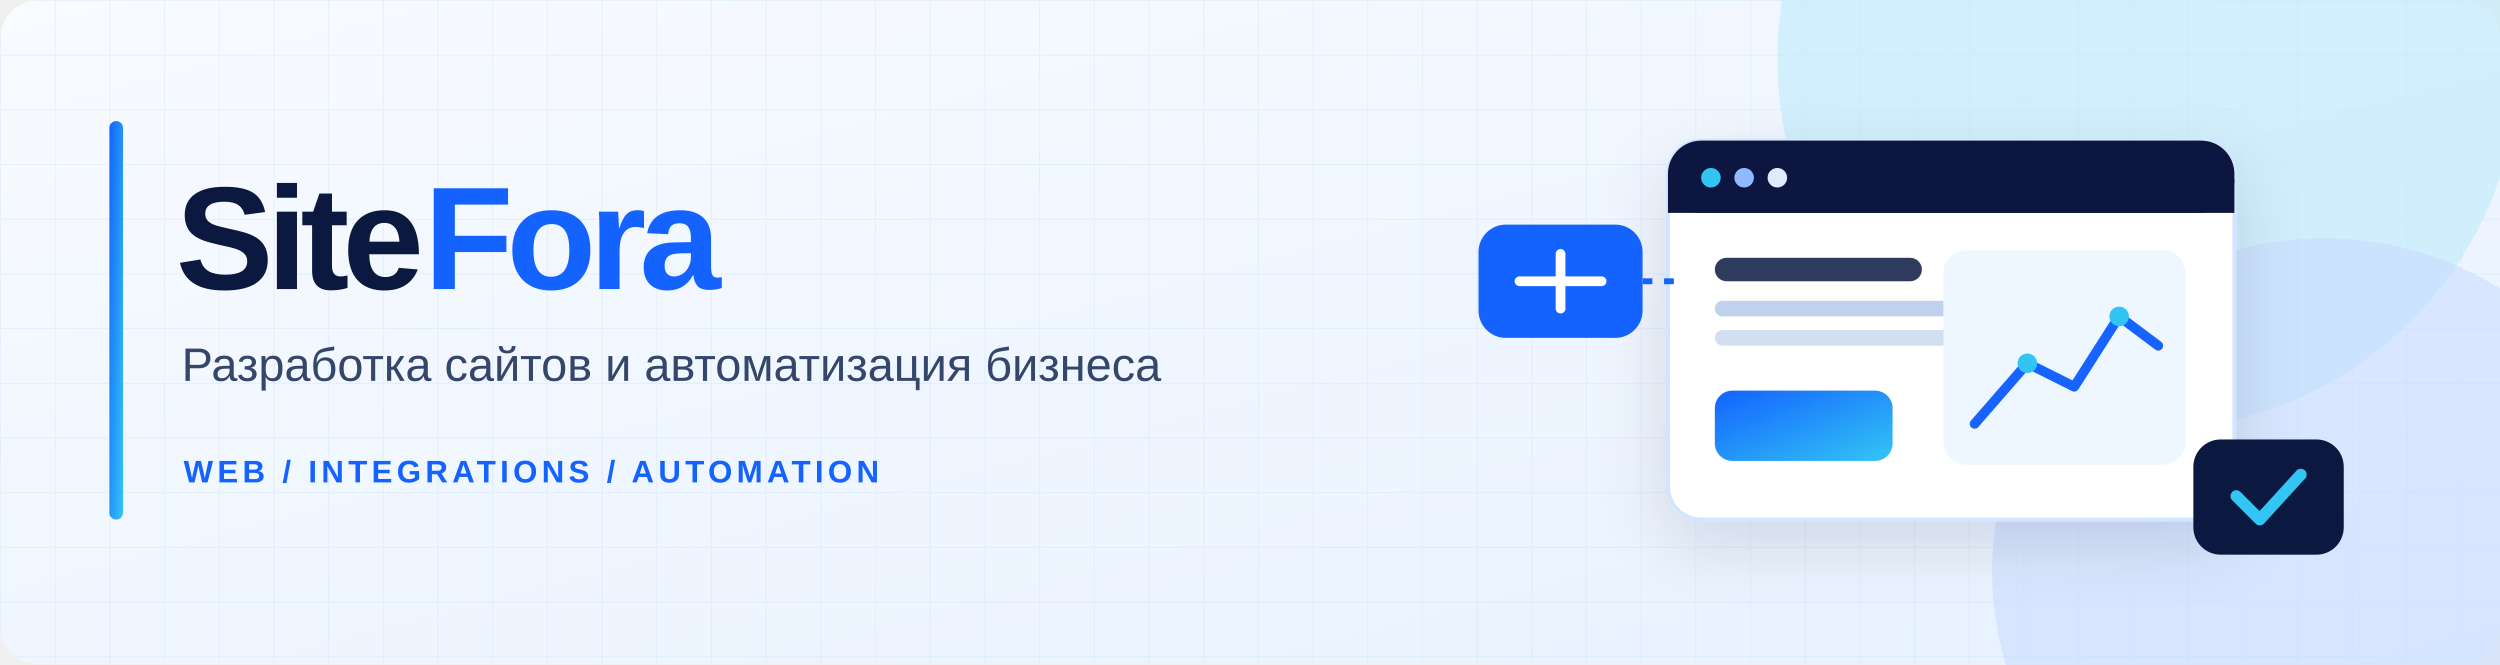
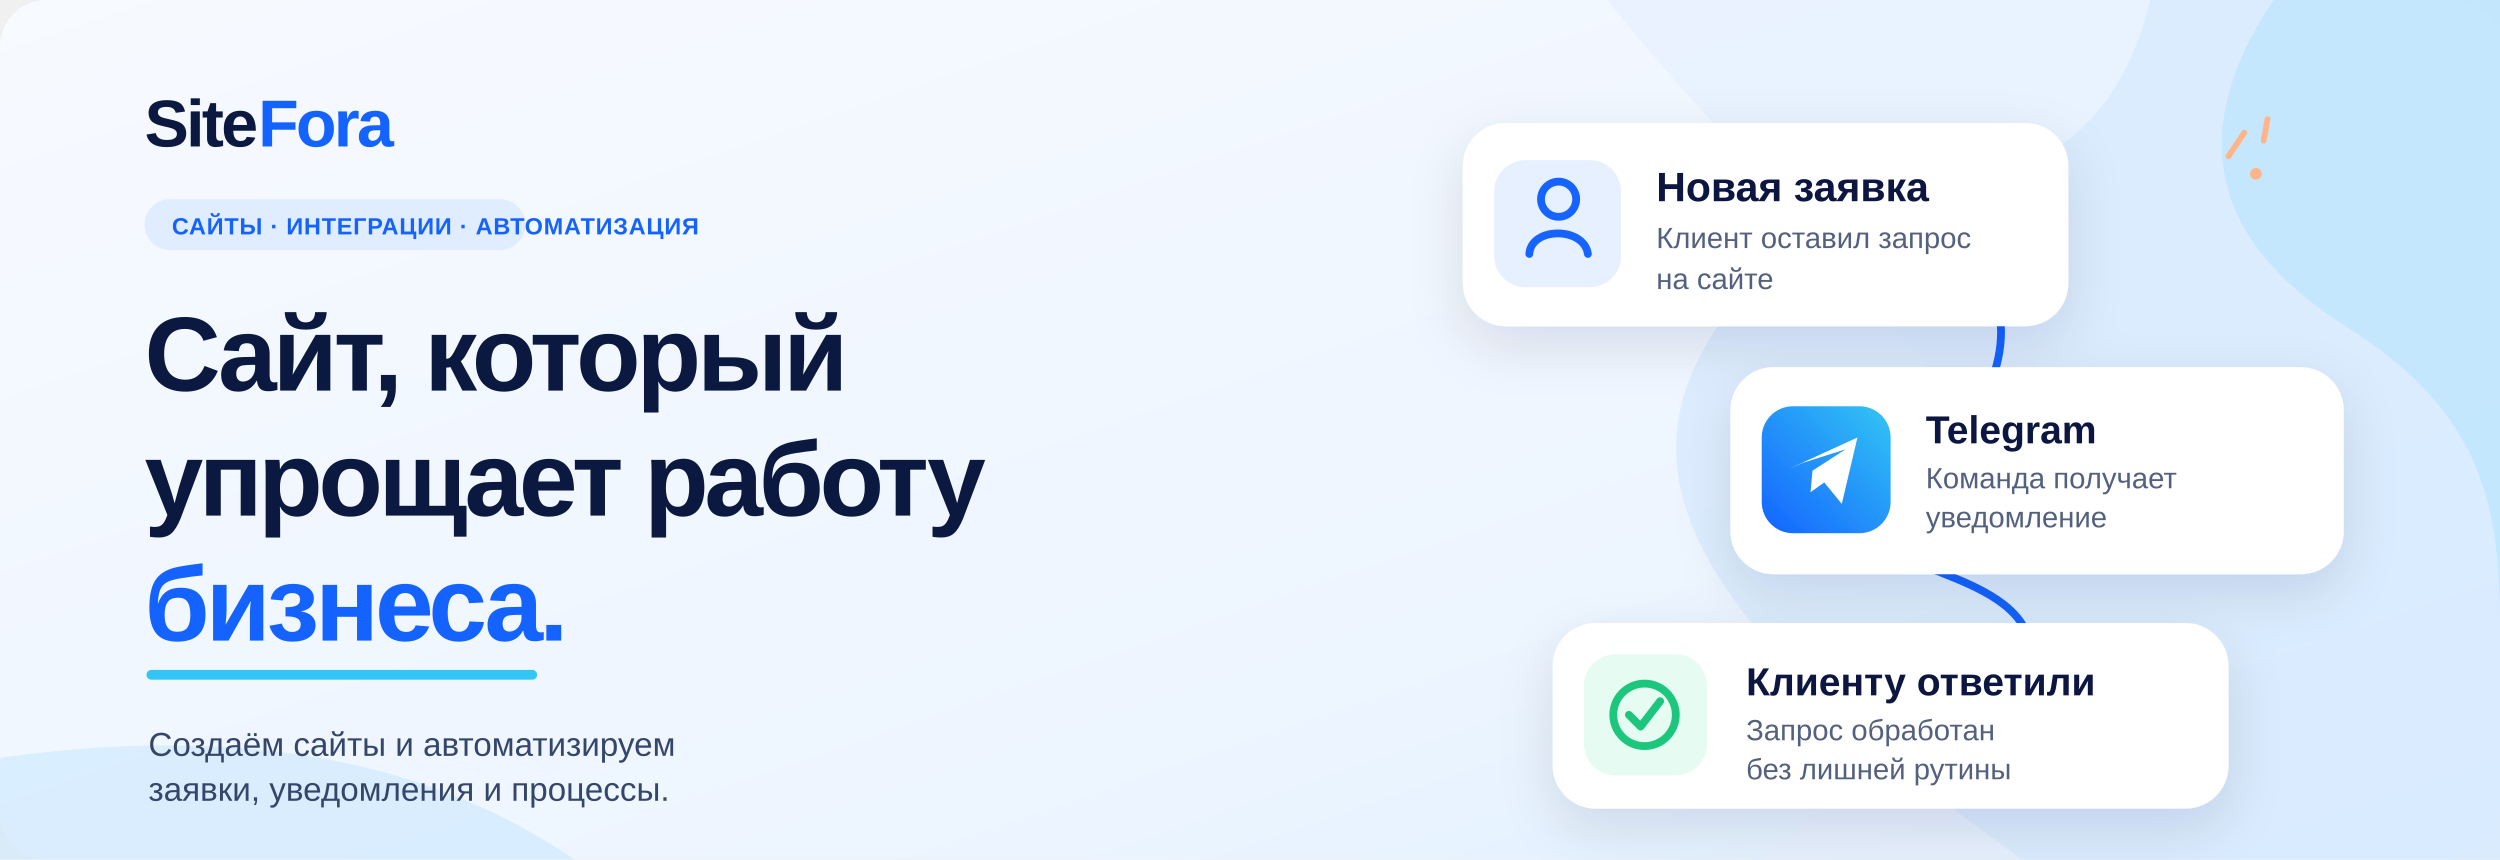
- <svg xmlns="http://www.w3.org/2000/svg" width="1280" height="340" viewBox="0 0 1280 340" role="img" aria-label="SiteFora — сайты, интеграции, автоматизация">
+ <svg xmlns="http://www.w3.org/2000/svg" width="1280" height="440" viewBox="0 0 1280 440" role="img" aria-labelledby="title desc">
  <defs>
-     <linearGradient id="bg" x1="0" y1="0" x2="1" y2="1">
-       <stop stop-color="#F8FBFF" />
-       <stop offset="1" stop-color="#E7F1FF" />
+     <linearGradient id="surface" x1="0" y1="0" x2="1" y2="1">
+       <stop stop-color="#F7FAFF" />
+       <stop offset=".67" stop-color="#EDF5FF" />
+       <stop offset="1" stop-color="#DBEEFF" />
    </linearGradient>
-     <linearGradient id="accent" x1="0" y1="0" x2="1" y2="1">
+     <linearGradient id="brand" x1="0" y1="1" x2="1" y2="0">
      <stop stop-color="#1463FF" />
      <stop offset="1" stop-color="#33C5F4" />
    </linearGradient>
-     <pattern id="grid" width="28" height="28" patternUnits="userSpaceOnUse">
-       <path d="M28 0H0V28" fill="none" stroke="#C8DDF9" stroke-width=".8" opacity=".42" />
-     </pattern>
-     <filter id="shadow" x="-50%" y="-50%" width="200%" height="200%">
-       <feDropShadow dx="0" dy="12" stdDeviation="17" flood-color="#0B183F" flood-opacity=".12" />
+     <linearGradient id="wash" x1="0" y1="0" x2="1" y2="1">
+       <stop stop-color="#DDEBFF" />
+       <stop offset="1" stop-color="#CAEAFE" />
+     </linearGradient>
+     <filter id="cardShadow" x="-25%" y="-35%" width="160%" height="180%">
+       <feDropShadow dx="0" dy="10" stdDeviation="14" flood-color="#0B183F" flood-opacity=".11" />
    </filter>
  </defs>
-   <rect width="1280" height="340" rx="20" fill="url(#bg)" />
-   <rect width="1280" height="340" rx="20" fill="url(#grid)" />
-   <circle cx="1100" cy="30" r="190" fill="#B9EAFB" opacity=".55" />
-   <circle cx="1190" cy="292" r="170" fill="#C8DAFF" opacity=".55" />
-   <rect x="56" y="62" width="7" height="204" rx="3.5" fill="url(#accent)" />
-   <text x="90" y="148" fill="#0B183F" font-family="Arial,Helvetica,sans-serif" font-size="75" font-weight="750" letter-spacing="-3.5">Site<tspan fill="#1463FF">Fora</tspan>
-   </text>
-   <text x="93" y="195" fill="#35466B" font-family="Arial,Helvetica,sans-serif" font-size="24" font-weight="500">Разработка сайтов и автоматизация бизнеса</text>
-   <text x="94" y="247" fill="#1463FF" font-family="Arial,Helvetica,sans-serif" font-size="16" font-weight="700" letter-spacing="2.2">WEB  /  INTEGRATIONS  /  AUTOMATION</text>
-   <g filter="url(#shadow)">
-     <rect x="854" y="72" width="290" height="194" rx="17" fill="#FFFFFF" stroke="#D2E4FF" stroke-width="2" />
-     <rect x="854" y="72" width="290" height="37" rx="17" fill="#0B183F" />
-     <path d="M854 92V109H1144V92" fill="#0B183F" />
-     <circle cx="876" cy="91" r="5" fill="#33C5F4" />
-     <circle cx="893" cy="91" r="5" fill="#8FBAFF" />
-     <circle cx="910" cy="91" r="5" fill="#E1E9FF" />
-     <rect x="878" y="132" width="106" height="12" rx="6" fill="#0B183F" opacity=".85" />
-     <rect x="878" y="154" width="171" height="8" rx="4" fill="#BFD1EC" />
-     <rect x="878" y="169" width="145" height="8" rx="4" fill="#D1DFF1" />
-     <rect x="878" y="200" width="91" height="36" rx="9" fill="url(#accent)" />
-     <rect x="995" y="128" width="124" height="110" rx="12" fill="#EEF6FF" />
-     <path d="M1011 217L1038 186L1062 198L1085 162L1105 177" stroke="#1463FF" stroke-width="5" fill="none" stroke-linecap="round" stroke-linejoin="round" />
-     <circle cx="1038" cy="186" r="5" fill="#33C5F4" />
-     <circle cx="1085" cy="162" r="5" fill="#33C5F4" />
+   <rect width="1280" height="440" rx="24" fill="url(#surface)" />
+   <path d="M823 0H1280V440H898C984 390 1016 329 1017 271C1018 188 915 116 823 0Z" fill="#E7F0FF" opacity=".74" />
+   <path d="M1101 0C1086 60 1054 84 996 102S888 133 864 197C835 275 917 355 1035 440H1280V0Z" fill="#D4E9FF" opacity=".68" />
+   <path d="M1164 0C1118 69 1133 124 1201 167S1280 255 1280 320V0Z" fill="#33C5F4" opacity=".14" />
+   <path d="M0 388C143 368 232 398 294 440H0Z" fill="#C9E7FF" opacity=".6" />
+   <g font-family="Geologica,Arial,Helvetica,sans-serif">
+     <text x="74" y="75" font-size="34" font-weight="800" letter-spacing="-1.4" fill="#0B183F">Site<tspan fill="#1463FF">Fora</tspan>
+     </text>
+     <rect x="74" y="102" width="195" height="26" rx="13" fill="#E0ECFF" />
+     <text x="88" y="120" font-size="12" font-weight="700" letter-spacing=".4" fill="#1463FF">САЙТЫ · ИНТЕГРАЦИИ · АВТОМАТИЗАЦИЯ</text>
+     <text x="74" y="200" font-size="54" font-weight="800" letter-spacing="-2" fill="#0B183F">Сайт, который</text>
+     <text x="74" y="264" font-size="54" font-weight="800" letter-spacing="-2.2" fill="#0B183F">упрощает работу</text>
+     <text x="74" y="328" font-size="54" font-weight="800" letter-spacing="-2" fill="#1463FF">бизнеса.</text>
+     <rect x="75" y="343" width="200" height="5" rx="2.5" fill="#33C5F4" />
+     <text x="76" y="387" font-size="17" font-weight="500" fill="#35466B">Создаём сайты и автоматизируем</text>
+     <text x="76" y="410" font-size="17" font-weight="500" fill="#35466B">заявки, уведомления и процессы.</text>
  </g>
  <g>
-     <rect x="757" y="115" width="84" height="58" rx="14" fill="#1463FF" />
-     <path d="M778 144h42m-21-14v28" stroke="#FFFFFF" stroke-width="5" stroke-linecap="round" />
-     <path d="M841 144h16" stroke="#1463FF" stroke-width="3" stroke-dasharray="5 6" />
-     <rect x="1123" y="225" width="77" height="59" rx="14" fill="#0B183F" />
-     <path d="M1145 254l12 12 21-23" stroke="#33C5F4" stroke-width="6" fill="none" stroke-linecap="round" stroke-linejoin="round" />
+     <path d="M955 120C1033 120 1031 173 1017 201C1003 229 951 232 950 261C950 294 1040 290 1040 336" stroke="#1463FF" stroke-width="4" fill="none" stroke-linecap="round" />
+     <circle cx="955" cy="120" r="7" fill="#1463FF" />
+     <circle cx="950" cy="261" r="7" fill="#1463FF" />
+     <circle cx="1040" cy="336" r="7" fill="#1463FF" />
+   </g>
+   <g filter="url(#cardShadow)" font-family="Geologica,Arial,Helvetica,sans-serif">
+     <rect x="749" y="63" width="310" height="104" rx="22" fill="#FFFFFF" />
+     <rect x="765" y="82" width="65" height="65" rx="16" fill="#E7F0FF" />
+     <circle cx="798" cy="102" r="9" fill="none" stroke="#1463FF" stroke-width="4" />
+     <path d="M783 130C784 116 811 116 813 130" fill="none" stroke="#1463FF" stroke-width="4" stroke-linecap="round" />
+     <text x="848" y="103" font-size="21" font-weight="700" fill="#0B183F">Новая заявка</text>
+     <text x="848" y="127" font-size="15" fill="#53617E">Клиент оставил запрос</text>
+     <text x="848" y="148" font-size="15" fill="#53617E">на сайте</text>
+     <rect x="886" y="188" width="314" height="106" rx="22" fill="#FFFFFF" />
+     <rect x="902" y="208" width="66" height="65" rx="16" fill="url(#brand)" />
+     <path d="M916 240L951 224L943 258L934 247L927 252L928 241L945 230L923 237Z" fill="#FFFFFF" />
+     <text x="986" y="227" font-size="20" font-weight="700" fill="#0B183F">Telegram</text>
+     <text x="986" y="250" font-size="15" fill="#53617E">Команда получает</text>
+     <text x="986" y="270" font-size="15" fill="#53617E">уведомление</text>
+     <rect x="795" y="319" width="346" height="95" rx="22" fill="#FFFFFF" />
+     <rect x="811" y="335" width="63" height="62" rx="16" fill="#E6FBF2" />
+     <circle cx="842" cy="366" r="16" fill="none" stroke="#1CC77D" stroke-width="4" />
+     <path d="M834 366L840 372L850 359" stroke="#1CC77D" stroke-width="4" fill="none" stroke-linecap="round" stroke-linejoin="round" />
+     <text x="894" y="356" font-size="20" font-weight="700" fill="#0B183F">Клиенту ответили</text>
+     <text x="894" y="379" font-size="15" fill="#53617E">Запрос обработан</text>
+     <text x="894" y="399" font-size="15" fill="#53617E">без лишней рутины</text>
+   </g>
+   <g fill="#FFB48A">
+     <path d="M1141 80l8-12" stroke="#FFB48A" stroke-width="3" stroke-linecap="round" />
+     <circle cx="1155" cy="89" r="3" />
+     <path d="M1159 72l2-11" stroke="#FFB48A" stroke-width="3" stroke-linecap="round" />
  </g>
</svg>
